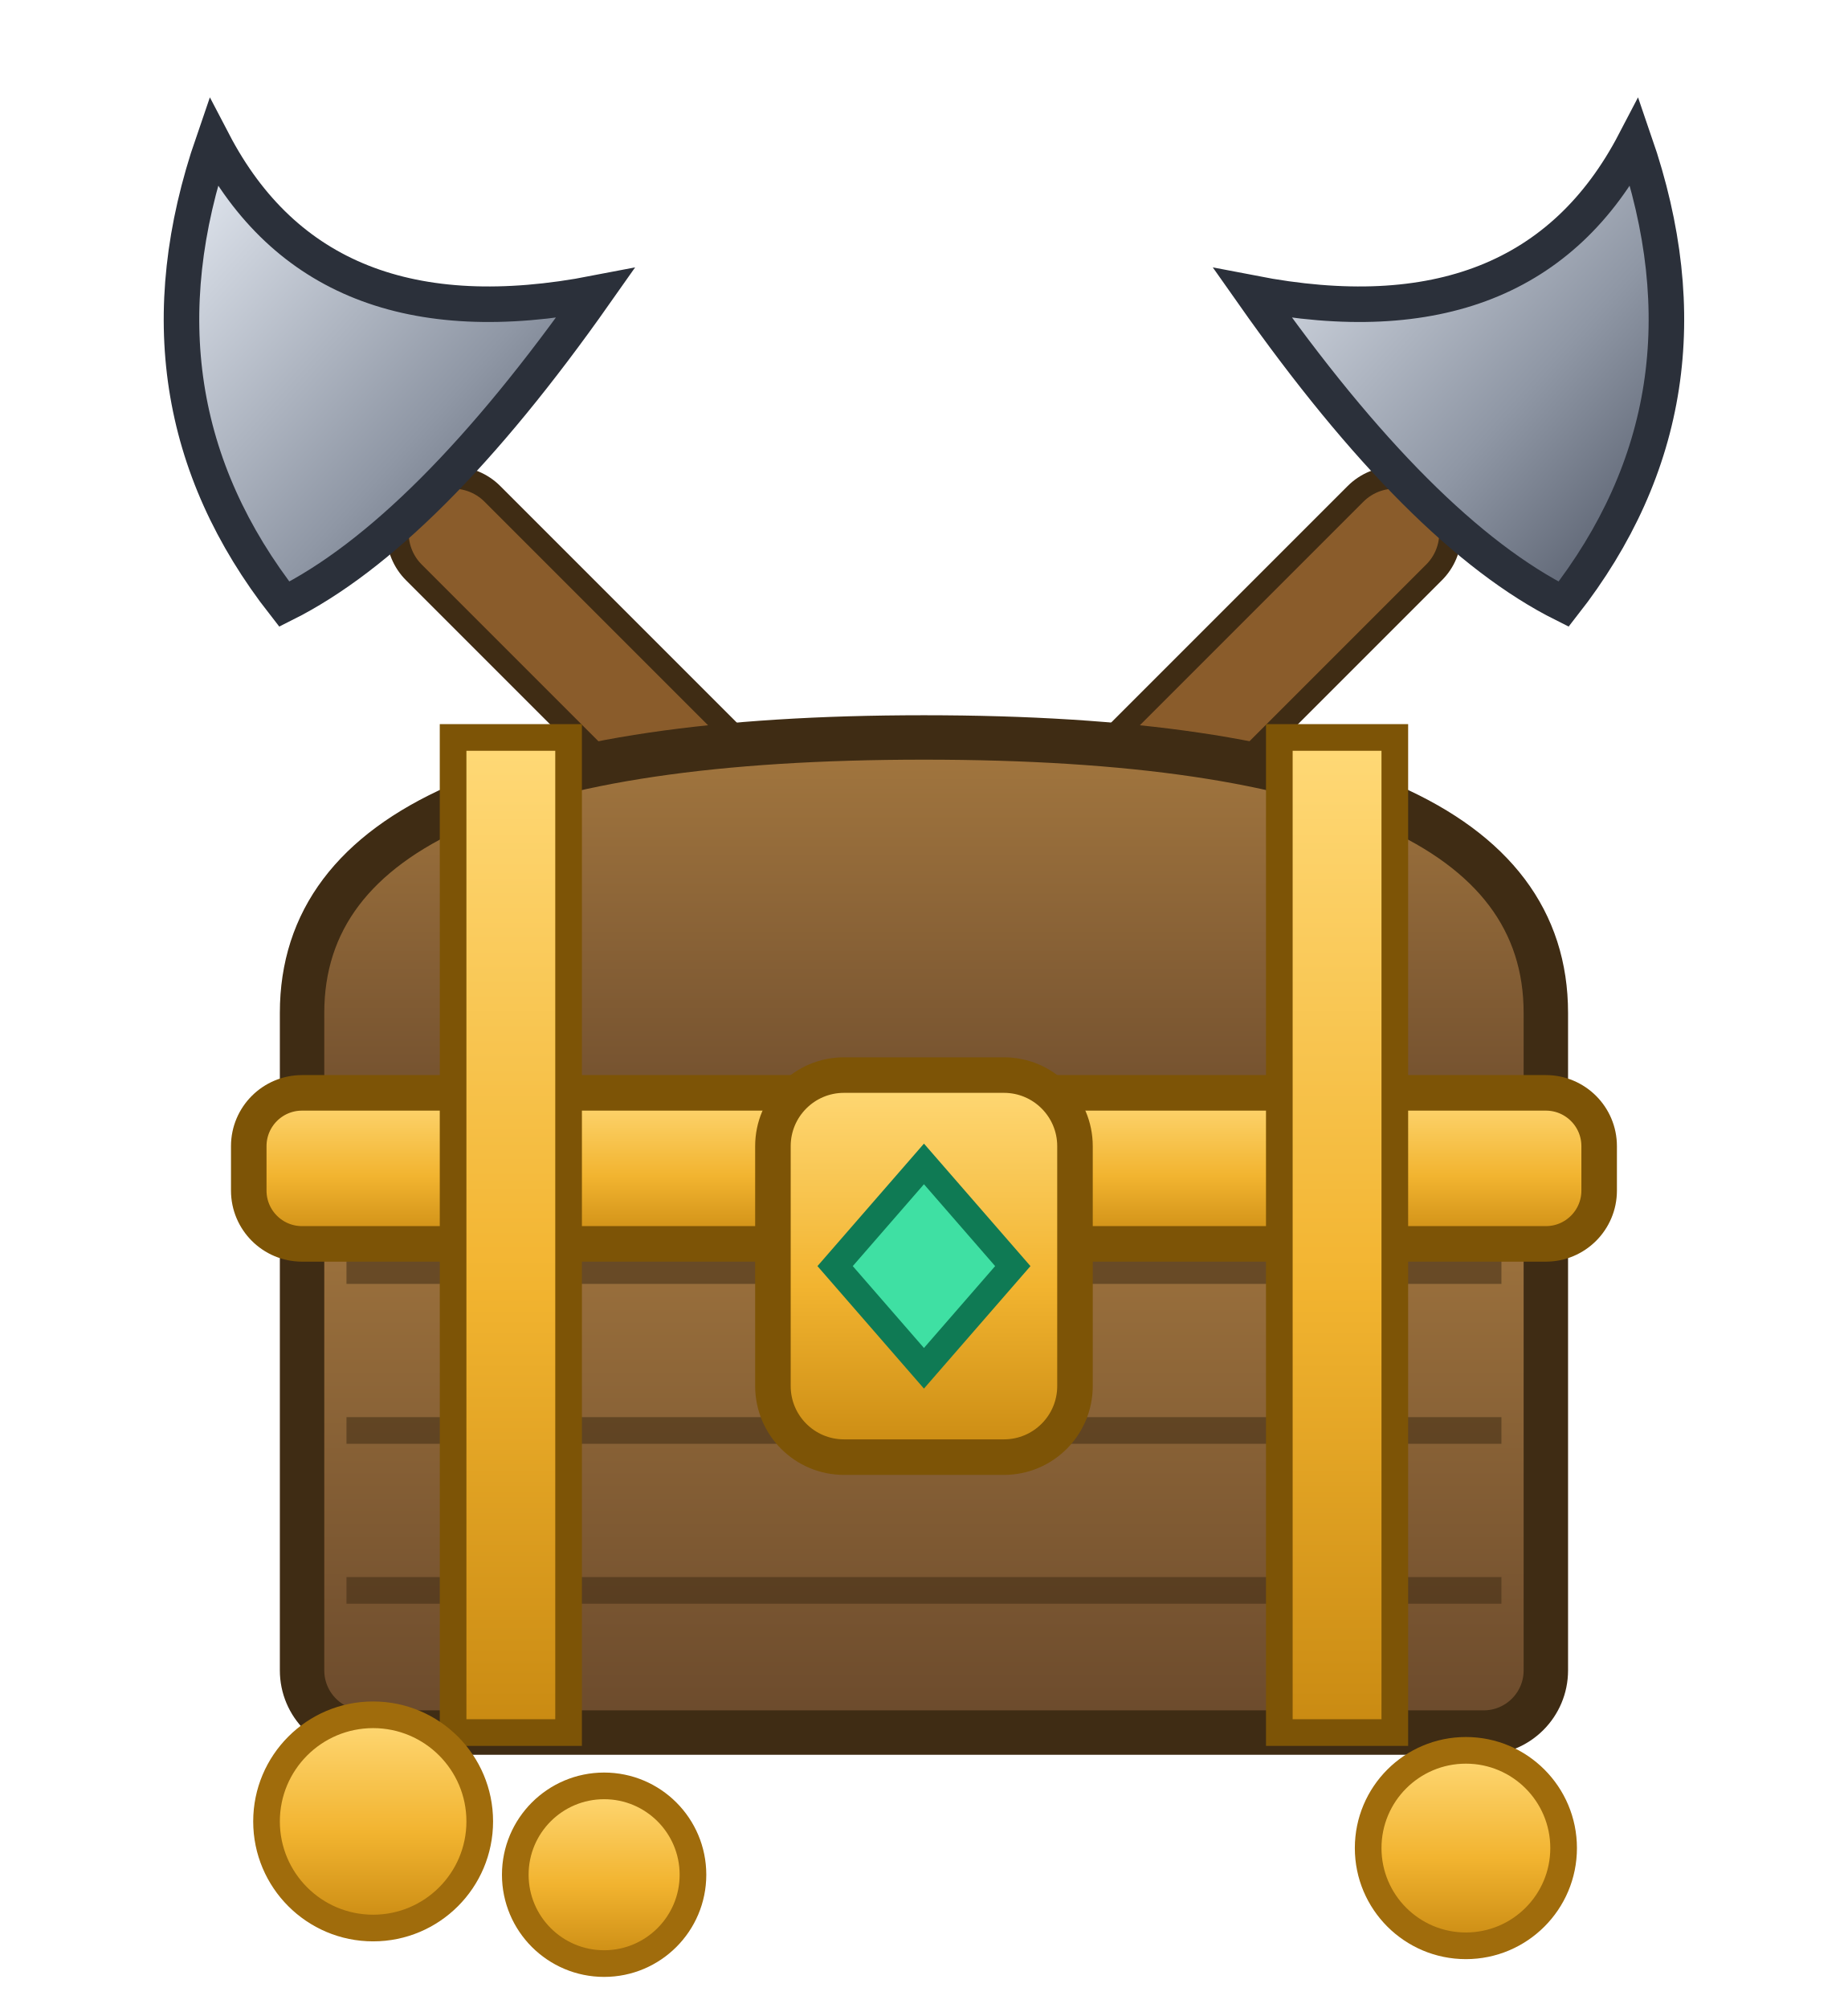
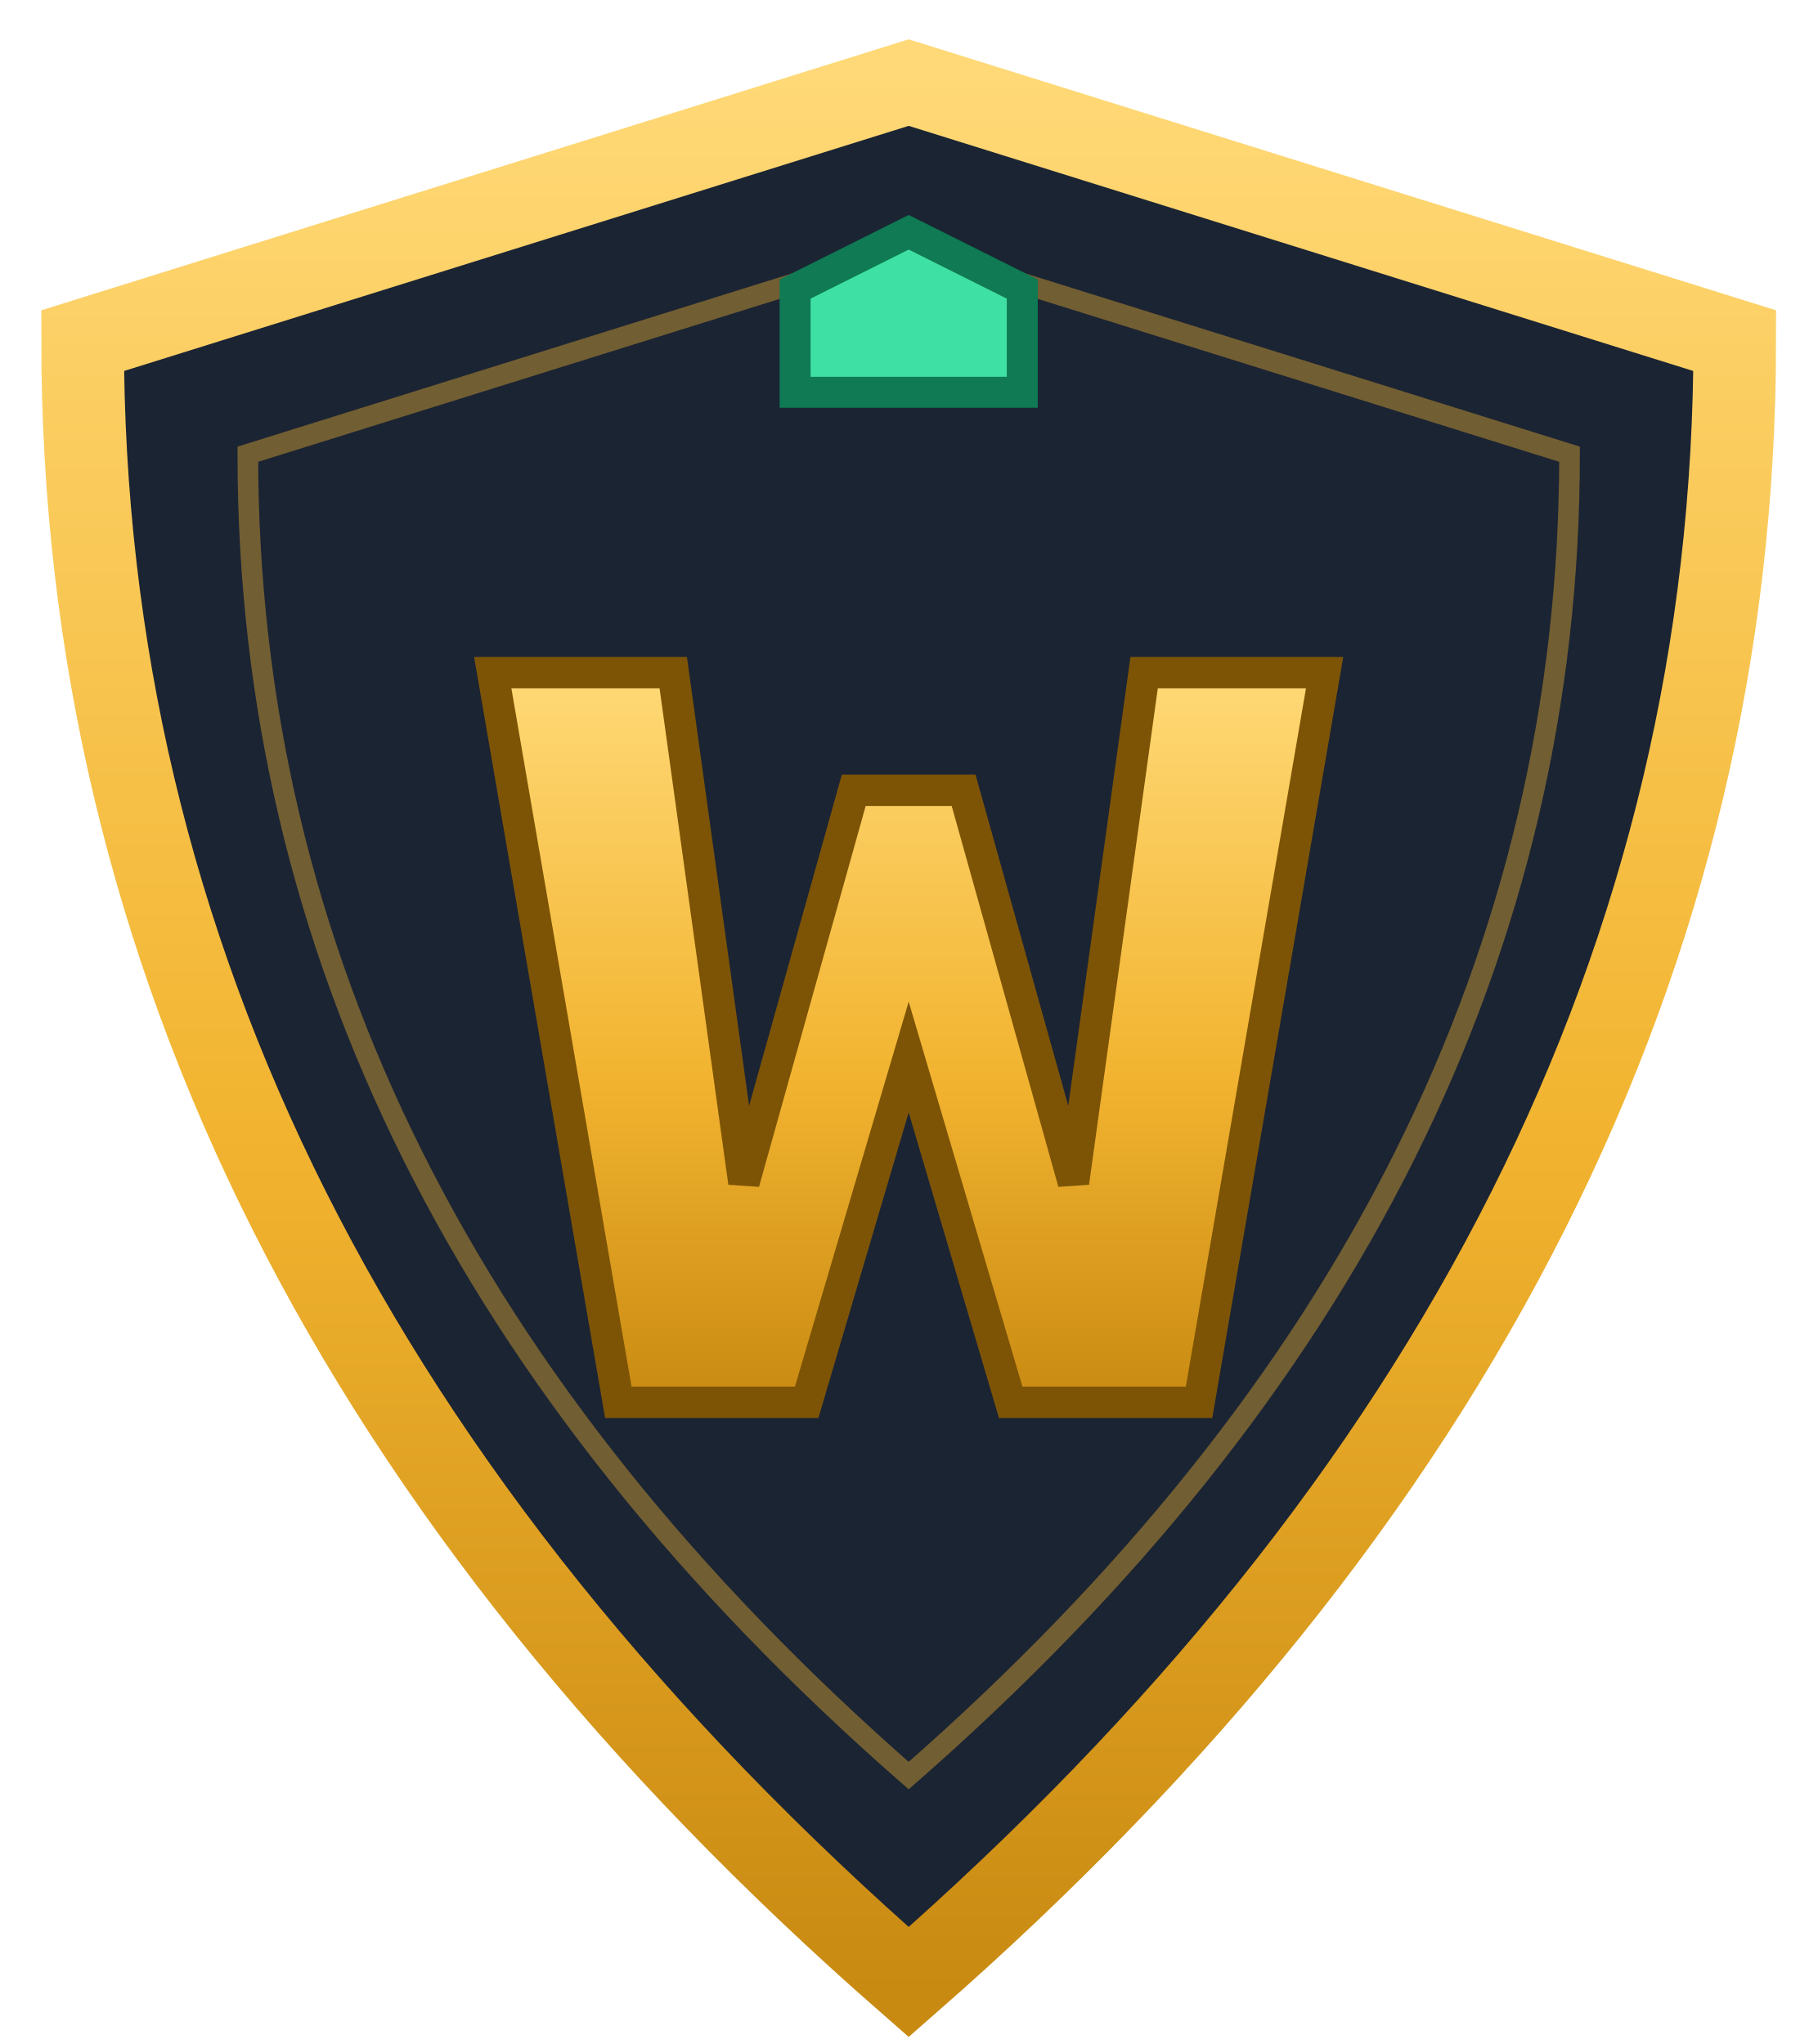
- <svg xmlns="http://www.w3.org/2000/svg" viewBox="48 30 416 452">
+ <svg xmlns="http://www.w3.org/2000/svg" viewBox="80 56 352 396">
  <defs>
    <linearGradient id="gold" x1="0" y1="0" x2="0" y2="1">
      <stop offset="0%" stop-color="#ffd977" />
      <stop offset="55%" stop-color="#f2b430" />
      <stop offset="100%" stop-color="#c98a12" />
    </linearGradient>
-     <linearGradient id="wood" x1="0" y1="0" x2="0" y2="1">
-       <stop offset="0%" stop-color="#a3773f" />
-       <stop offset="100%" stop-color="#6b4a2c" />
-     </linearGradient>
-     <linearGradient id="steel" x1="0" y1="0" x2="1" y2="1">
-       <stop offset="0%" stop-color="#e8edf5" />
-       <stop offset="60%" stop-color="#8f97a5" />
-       <stop offset="100%" stop-color="#4a5160" />
-     </linearGradient>
  </defs>
-   <g stroke-linecap="round">
-     <line x1="150" y1="150" x2="362" y2="362" stroke="#3f2c14" stroke-width="30" />
-     <line x1="150" y1="150" x2="362" y2="362" stroke="#8a5c2b" stroke-width="20" />
-     <line x1="362" y1="150" x2="150" y2="362" stroke="#3f2c14" stroke-width="30" />
-     <line x1="362" y1="150" x2="150" y2="362" stroke="#8a5c2b" stroke-width="20" />
-     <path d="M330 96 Q392 108 416 62 Q436 120 400 166 Q368 150 330 96Z" fill="url(#steel)" stroke="#2b303a" stroke-width="8" />
-     <path d="M182 96 Q120 108 96 62 Q76 120 112 166 Q144 150 182 96Z" fill="url(#steel)" stroke="#2b303a" stroke-width="8" />
+   <path d="M256 72 L416 122 Q416 300 256 440 Q96 300 96 122 Z" fill="#1b2433" stroke="url(#gold)" stroke-width="16" />
+   <path d="M256 104 L384 144 Q384 288 256 400 Q128 288 128 144 Z" fill="none" stroke="#f2b430" stroke-width="4" opacity=".4" />
+   <g transform="translate(61.44 57.12) scale(0.76)">
+     <path d="M150 170 L196 170 L214 300 L242 200 L270 200 L298 300 L316 170 L362 170 L330 356 L282 356 L256 268 L230 356 L182 356 Z" fill="url(#gold)" stroke="#7d5406" stroke-width="8" />
  </g>
-   <g>
-     <path d="M116 258 Q116 196 256 196 Q396 196 396 258 L396 292 L116 292 Z" fill="url(#wood)" stroke="#3f2c14" stroke-width="10" />
-     <rect x="116" y="292" width="280" height="128" rx="14" fill="url(#wood)" stroke="#3f2c14" stroke-width="10" />
-     <path d="M126 316 L386 316 M126 352 L386 352 M126 388 L386 388" stroke="#3f2c14" stroke-width="6" opacity=".55" />
-     <rect x="104" y="276" width="304" height="34" rx="12" fill="url(#gold)" stroke="#7d5406" stroke-width="8" />
-     <rect x="150" y="196" width="26" height="224" fill="url(#gold)" stroke="#7d5406" stroke-width="6" />
-     <rect x="336" y="196" width="26" height="224" fill="url(#gold)" stroke="#7d5406" stroke-width="6" />
-     <rect x="222" y="272" width="68" height="86" rx="16" fill="url(#gold)" stroke="#7d5406" stroke-width="8" />
-     <path d="M256 292 L276 315 L256 338 L236 315 Z" fill="#3fe0a3" stroke="#0f7a54" stroke-width="6" />
-   </g>
-   <g stroke="#a06c0c" stroke-width="6">
-     <circle cx="132" cy="440" r="24" fill="url(#gold)" />
-     <circle cx="184" cy="452" r="20" fill="url(#gold)" />
-     <circle cx="378" cy="446" r="22" fill="url(#gold)" />
-   </g>
+   <path d="M234 132 L278 132 L278 112 L256 101 L234 112 Z" fill="#3fe0a3" stroke="#0f7a54" stroke-width="6" />
</svg>
